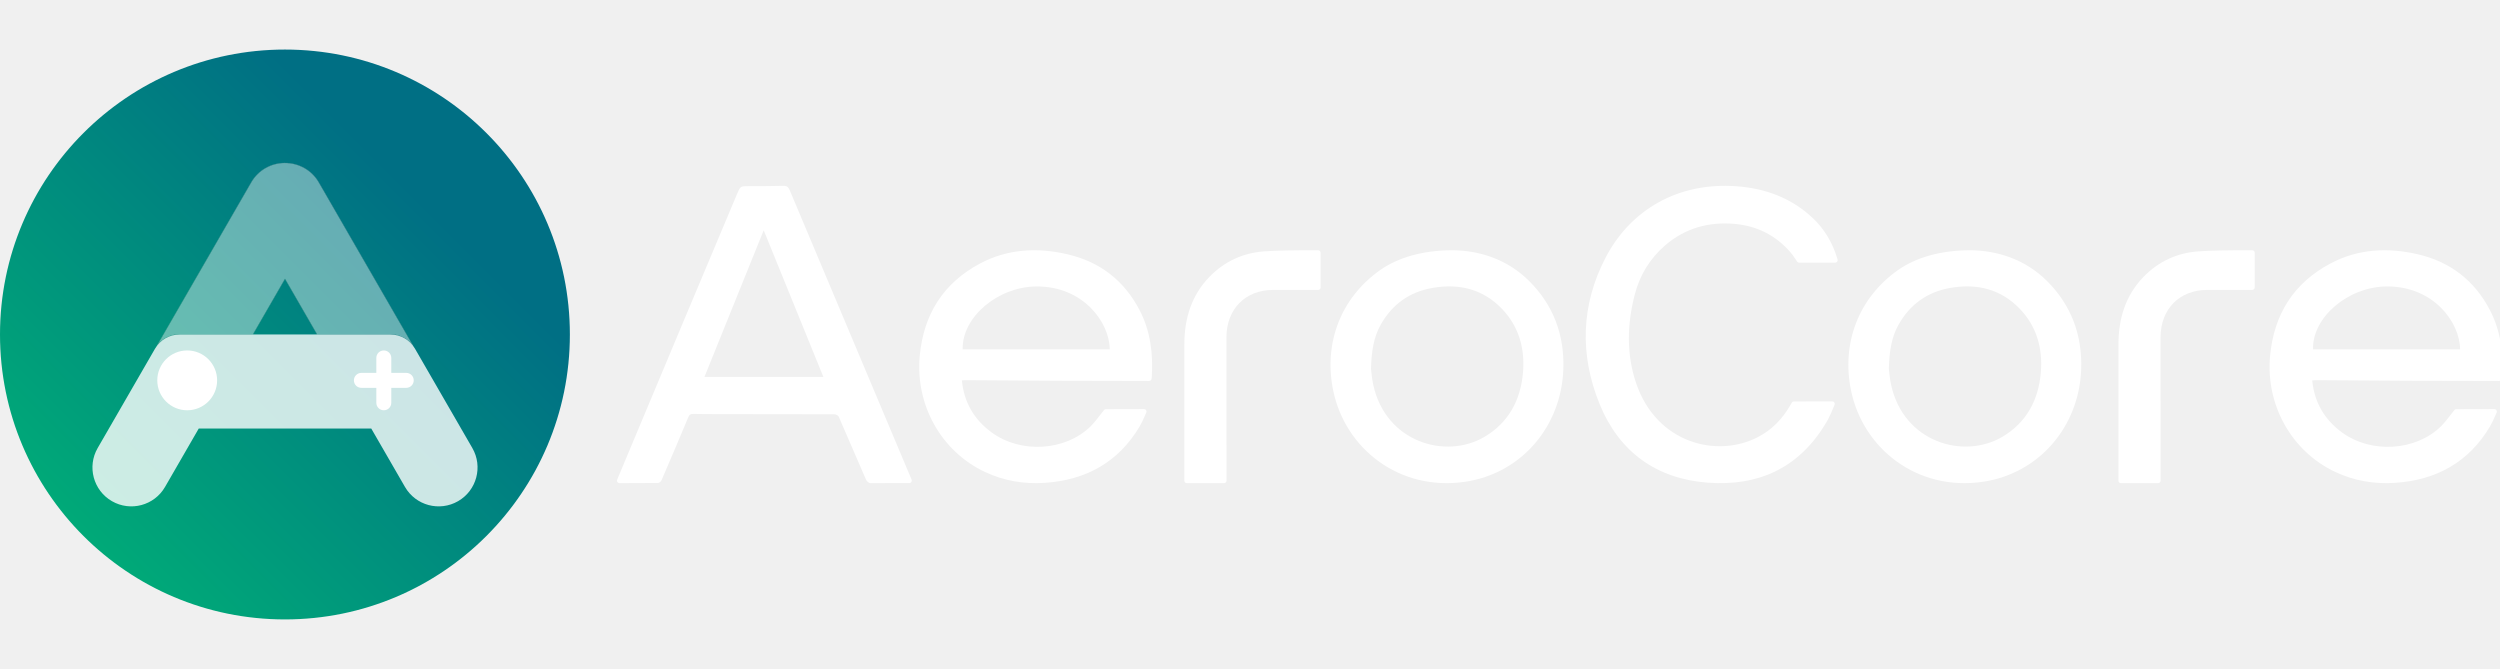
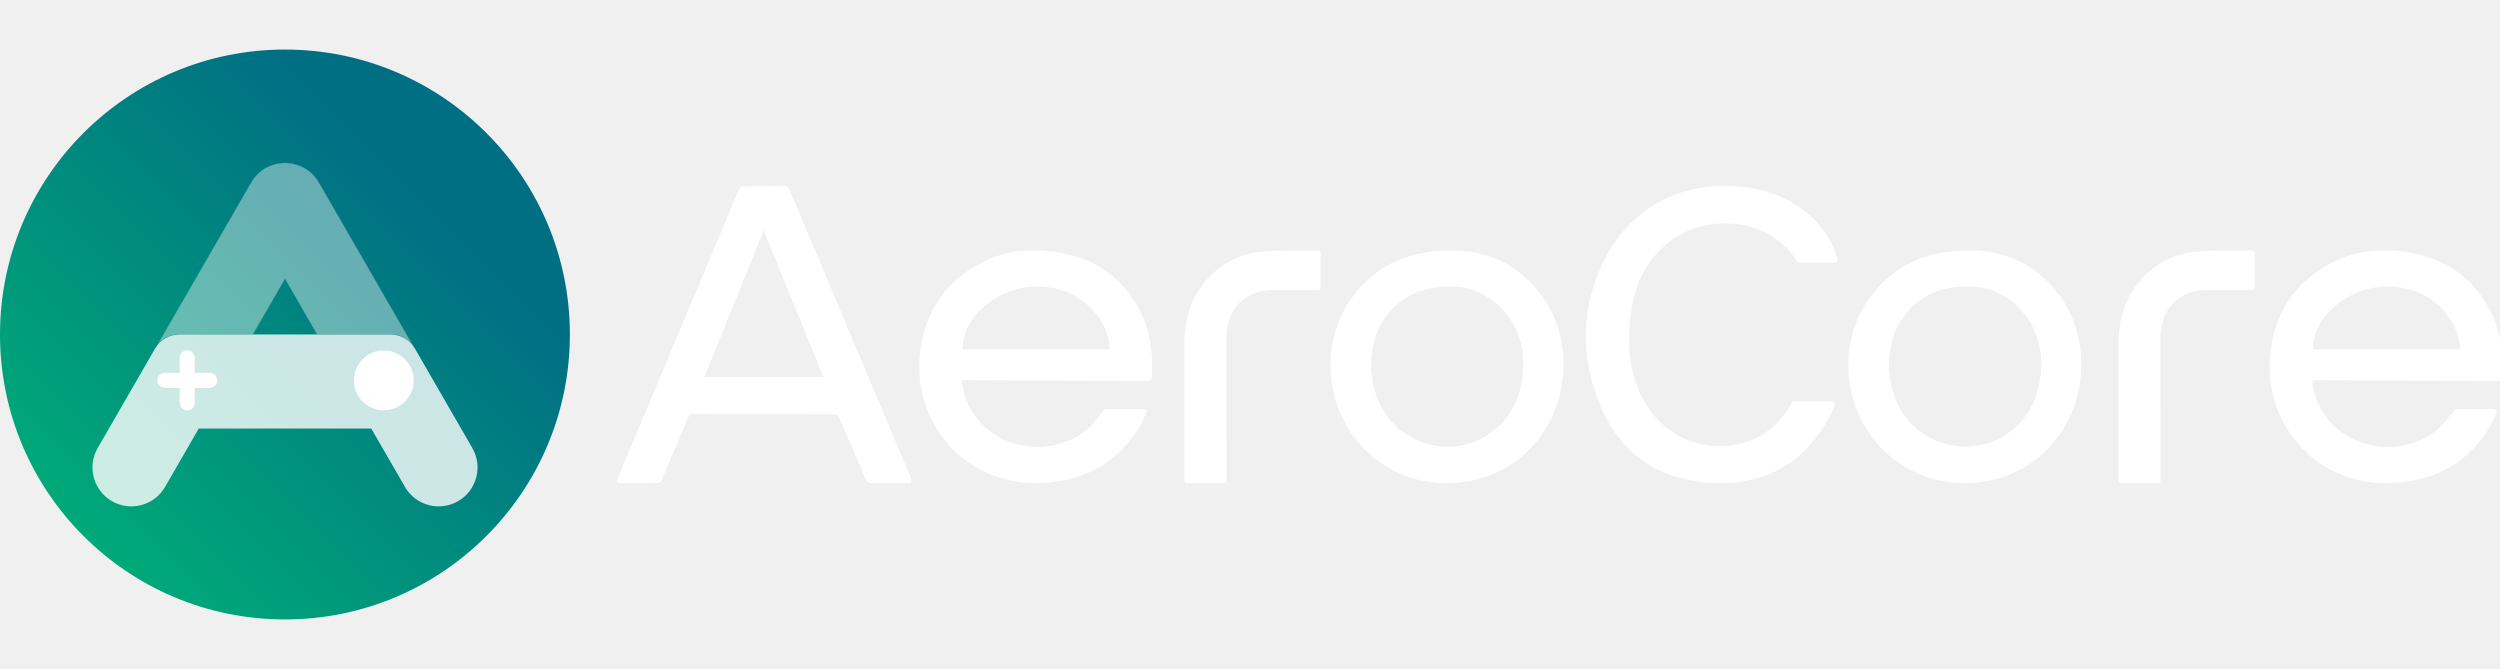
<svg xmlns="http://www.w3.org/2000/svg" width="1009px" height="270px" viewBox="131 133 1009 270" version="1.1">
  <defs>
    <linearGradient x1="73.632%" y1="26.368%" x2="0%" y2="100%" id="PrimaryGradient">
      <stop stop-color="#006F84" offset="0%" />
      <stop stop-color="#00B875" offset="100%" />
    </linearGradient>
  </defs>
  <g id="AeroCoreWhiteLogo" stroke="none" stroke-width="1" fill="none" fill-rule="evenodd">
    <g id="LogoMarkWithLogotype" transform="translate(131, 153)">
      <g id="LogoMark">
        <circle id="CircularGradientBackground" fill="url(#PrimaryGradient)" cx="115" cy="115" r="115" />
        <path d="M114.865,45.77 C117.702,45.758 120.462,46.474 122.873,47.841 C125.214,49.169 127.225,51.11 128.659,53.593 L166.738,119.548 C164.446,116.589 161.11,114.942 157.539,114.942 L127.96,114.942 L115.028,92.543 L102.096,114.942 L72.517,114.942 C68.938,114.942 65.596,116.597 63.424,119.365 L101.397,53.593 C104.277,48.604 109.492,45.802 114.865,45.77 Z" id="AeroCoreLetterA" stroke="#979797" stroke-width="0.115" fill="#FFFFFF" opacity="0.4" />
        <path d="M167.498,120.75 L190.636,160.826 L190.636,160.826 C194.971,168.334 192.398,177.934 184.89,182.269 C177.382,186.603 167.782,184.031 163.447,176.523 L149.837,152.95 L80.218,152.95 L66.609,176.523 C62.274,184.031 52.673,186.603 45.165,182.269 C37.657,177.934 35.085,168.334 39.42,160.826 L62.557,120.75 C64.612,117.192 68.408,115 72.517,115 L157.539,115 C161.648,115 165.444,117.192 167.498,120.75 Z" id="GamepadLowerHalf" fill="#FFFFFF" opacity="0.8" />
-         <path d="M151.886,130.496 L145.84,130.496 C144.18,130.496 142.83,131.847 142.83,133.515 C142.83,135.193 144.178,136.534 145.84,136.534 L151.886,136.534 L151.886,142.58 C151.886,144.241 153.237,145.59 154.905,145.59 C156.583,145.59 157.924,144.242 157.924,142.58 L157.924,136.534 L163.97,136.534 C165.631,136.534 166.98,135.183 166.98,133.515 C166.98,131.837 165.632,130.496 163.97,130.496 L157.924,130.496 L157.924,124.45 C157.924,122.789 156.573,121.44 154.905,121.44 C153.227,121.44 151.886,122.788 151.886,124.45 L151.886,130.496 Z" id="GamepadDPadCross" fill="#FFFFFF" fill-rule="nonzero" />
-         <path d="M75.555,145.59 C68.886,145.59 63.48,140.184 63.48,133.515 C63.48,126.846 68.886,121.44 75.555,121.44 C82.224,121.44 87.63,126.846 87.63,133.515 C87.63,140.184 82.224,145.59 75.555,145.59 Z" id="GamepadLeftAnalogStick" fill="#FFFFFF" fill-rule="nonzero" />
+         <path transform="translate(-79.35 0)" d="M151.886,130.496 L145.84,130.496 C144.18,130.496 142.83,131.847 142.83,133.515 C142.83,135.193 144.178,136.534 145.84,136.534 L151.886,136.534 L151.886,142.58 C151.886,144.241 153.237,145.59 154.905,145.59 C156.583,145.59 157.924,144.242 157.924,142.58 L157.924,136.534 L163.97,136.534 C165.631,136.534 166.98,135.183 166.98,133.515 C166.98,131.837 165.632,130.496 163.97,130.496 L157.924,130.496 L157.924,124.45 C157.924,122.789 156.573,121.44 154.905,121.44 C153.227,121.44 151.886,122.788 151.886,124.45 L151.886,130.496 Z" id="GamepadLeftDPadCross" fill="#FFFFFF" fill-rule="nonzero" />
+         <path transform="translate(79.35 0)" d="M75.555,145.59 C68.886,145.59 63.48,140.184 63.48,133.515 C63.48,126.846 68.886,121.44 75.555,121.44 C82.224,121.44 87.63,126.846 87.63,133.515 C87.63,140.184 82.224,145.59 75.555,145.59 Z" id="GamepadRightAnalogStick" fill="#FFFFFF" fill-rule="nonzero" />
      </g>
      <g id="AeroCoreLogotype" transform="translate(249, 55)" fill="#FFFFFF">
        <path d="M83.313,77.118 C75.282,57.38 67.352,37.892 59.231,17.932 C51.159,37.91 43.272,57.43 35.318,77.118 L83.313,77.118 Z M26.144,56.401 C33.561,38.76 40.987,21.124 48.395,3.479 C49.801,0.13 49.769,0.133 53.291,0.124 C57.902,0.113 62.514,0.144 67.121,0.003 C68.594,-0.043 69.208,0.518 69.754,1.821 C80.204,26.719 90.686,51.604 101.187,76.48 C105.013,85.545 110.925,99.578 118.921,118.579 L118.922,118.579 C119.136,119.088 118.897,119.674 118.388,119.888 C118.266,119.94 118.135,119.966 118.003,119.967 L111.833,119.966 L111.833,119.966 C105.491,119.989 102.317,120 102.311,120 C101.628,119.993 100.791,119.203 100.53,118.608 C96.814,110.125 93.206,101.594 89.486,93.114 C89.27,92.622 88.311,92.205 87.696,92.203 C72.305,92.145 56.914,92.152 41.524,92.139 C37.931,92.136 34.337,92.134 30.745,92.061 C29.707,92.04 29.221,92.358 28.79,93.396 C25.256,101.893 21.645,110.358 18.003,118.808 C17.787,119.309 17.097,119.922 16.619,119.929 C13.189,119.98 7.982,120.003 0.999,119.996 L0.999,119.996 C0.446,119.995 -0.001,119.547 7.58321357e-07,118.995 C0,118.862 0.027,118.731 0.078,118.609" id="LogotypeLetterA" />
        <path d="M743.897,65.999 C743.802,55.005 733.07,40.433 714.192,40.612 C698.733,40.758 684.173,53.027 684.54,65.999 L743.897,65.999 Z M696.209,99.514 C707.962,108.157 725.957,107.08 736.163,97.078 C737.275,95.988 739.07,93.811 741.547,90.547 L741.544,90.545 C741.732,90.296 742.025,90.149 742.337,90.148 L757.735,90.107 C758.287,90.107 758.734,90.555 758.734,91.107 C758.734,91.243 758.706,91.378 758.652,91.503 C757.546,94.094 756.632,95.993 755.911,97.202 C747.308,111.612 734.26,118.741 717.732,119.873 C709.336,120.448 701.202,119.088 693.548,115.493 C675.826,107.169 665.353,88.354 667.212,68.577 C668.78,51.905 676.69,39.274 691.5,31.376 C702.625,25.444 714.571,24.793 726.77,27.613 C739.934,30.657 749.669,38.202 755.89,50.078 C760.376,58.642 761.452,67.931 760.845,77.475 C760.747,79.004 759.725,78.753 758.788,78.752 C747.062,78.732 735.336,78.729 723.61,78.676 C710.978,78.619 698.347,78.514 685.715,78.434 C685.304,78.432 684.892,78.484 684.212,78.528 C685.092,87.484 689.2,94.36 696.209,99.514 Z" id="LogotypeFinalLetterE" />
        <path d="M198.897,65.999 C198.802,55.005 188.07,40.433 169.192,40.612 C153.733,40.758 139.173,53.027 139.54,65.999 L198.897,65.999 Z M151.209,99.514 C162.962,108.157 180.957,107.08 191.163,97.078 C192.275,95.988 194.07,93.811 196.547,90.547 L196.544,90.545 C196.732,90.296 197.025,90.149 197.337,90.148 L212.735,90.107 C213.287,90.107 213.734,90.555 213.734,91.107 C213.734,91.243 213.706,91.378 213.652,91.503 C212.546,94.094 211.632,95.993 210.911,97.202 C202.308,111.612 189.26,118.741 172.732,119.873 C164.336,120.448 156.202,119.088 148.548,115.493 C130.826,107.169 120.353,88.354 122.212,68.577 C123.78,51.905 131.69,39.274 146.5,31.376 C157.625,25.444 169.571,24.793 181.77,27.613 C194.934,30.657 204.669,38.202 210.89,50.078 C215.376,58.642 216.452,67.931 215.845,77.475 C215.747,79.004 214.725,78.753 213.788,78.752 C202.062,78.732 190.336,78.729 178.61,78.676 C165.978,78.619 153.347,78.514 140.715,78.434 C140.304,78.432 139.892,78.484 139.212,78.528 C140.092,87.484 144.2,94.36 151.209,99.514 Z" id="LogotypeFirstLetterE" />
        <path d="M491.683,31.001 L477.14,31.014 C476.807,31.014 476.496,30.848 476.311,30.572 C475.919,29.986 475.613,29.528 475.393,29.198 C474.885,28.435 474.358,27.675 473.76,26.977 C467.82,20.039 460.23,16.21 451.263,15.38 C440.726,14.406 431.12,17.053 422.997,24.077 C416.918,29.333 412.832,36.005 410.794,43.866 C407.685,55.858 407.364,67.928 411.364,79.705 C419.582,103.899 443.928,110.008 460.516,101.398 C466.098,98.501 470.28,94.16 473.439,88.764 C473.718,88.287 473.961,87.873 474.167,87.522 L474.166,87.521 C474.344,87.215 474.672,87.027 475.027,87.026 L490.502,87.001 C491.054,86.999 491.503,87.445 491.505,87.998 C491.506,88.126 491.482,88.253 491.434,88.372 C490.288,91.224 489.363,93.27 488.659,94.51 C477.879,113.476 461.205,121.391 440.186,119.802 C419.556,118.242 404.529,107.451 396.633,88.148 C388.508,68.284 389.048,48.039 399.062,28.885 C409.05,9.779 428.075,-1.511 451.719,0.164 C463.405,0.991 473.871,4.819 482.53,12.913 C487.296,17.368 490.667,22.97 492.645,29.718 L492.644,29.718 C492.8,30.248 492.498,30.804 491.968,30.96 C491.876,30.988 491.78,31.001 491.683,31.001 Z" id="LogotypeLetterC" />
        <path d="M513.333,73.87 C513.525,75.271 513.703,77.802 514.234,80.253 C519.272,103.517 543.489,110.553 559.148,101.299 C568.818,95.585 573.773,86.488 574.69,75.239 C575.473,65.638 573.026,56.87 566.38,49.841 C558.636,41.651 548.92,39.318 538.117,41.209 C528.896,42.823 521.887,47.792 517.24,56.074 C514.354,61.219 513.535,66.915 513.333,73.87 M546.334,26 C556.676,26.104 568.11,29.372 577.221,38.466 C586.921,48.148 591.44,60.164 590.966,73.988 C590.169,97.226 573.905,116.103 551.355,119.441 C524.678,123.389 502.873,105.943 498.076,82.614 C494.131,63.43 501.172,45.269 516.885,34.103 C524.098,28.977 534.138,25.997 546.334,26" id="LogotypeSecondLetterO" />
        <path d="M304.333,73.87 C304.525,75.271 304.703,77.802 305.234,80.253 C310.272,103.517 334.489,110.553 350.148,101.299 C359.818,95.585 364.773,86.488 365.69,75.239 C366.473,65.638 364.026,56.87 357.38,49.841 C349.636,41.651 339.92,39.318 329.117,41.209 C319.896,42.823 312.887,47.792 308.24,56.074 C305.354,61.219 304.535,66.915 304.333,73.87 M337.334,26 C347.676,26.104 359.11,29.372 368.221,38.466 C377.921,48.148 382.44,60.164 381.966,73.988 C381.169,97.226 364.905,116.103 342.355,119.441 C315.678,123.389 293.873,105.943 289.076,82.614 C285.131,63.43 292.172,45.269 307.885,34.103 C315.098,28.977 325.138,25.997 337.334,26" id="LogotypeFirstLetterO" />
        <path d="M659.998,42.009 C649.952,42.009 643.873,42.01 641.759,42.015 C630.724,42.037 623.021,49.63 622.992,61.151 C623.005,63.68 623.016,82.959 623.024,118.99 C623.024,119.542 622.577,119.99 622.024,119.99 C622.024,119.99 622.023,119.99 622.023,119.99 L607.002,119.999 C606.45,120 606.001,119.554 606,119.002 C606.004,94.24 606.006,75.905 606.006,63.997 C606.005,53.604 608.862,44.249 616.083,36.787 C622.144,30.524 629.665,27.078 638.118,26.46 C642.86,26.113 650.155,25.962 660.001,26.008 L660.001,26.008 C660.553,26.009 660.999,26.457 660.999,27.009 L661,41.006 C661.002,41.558 660.556,42.007 660.003,42.009 C660.002,42.009 660,42.009 659.998,42.009 Z" id="LogotypeSecondLetterR" />
        <path d="M282.998,42.009 C272.952,42.009 266.873,42.01 264.759,42.015 C253.724,42.037 246.021,49.63 245.992,61.151 C246.005,63.68 246.016,82.959 246.024,118.99 C246.024,119.542 245.577,119.99 245.024,119.99 C245.024,119.99 245.023,119.99 245.023,119.99 L230.002,119.999 C229.45,120 229.001,119.554 229,119.002 C229.004,94.24 229.006,75.905 229.006,63.997 C229.005,53.604 231.862,44.249 239.083,36.787 C245.144,30.524 252.665,27.078 261.118,26.46 C265.86,26.113 273.155,25.962 283.001,26.008 L283.001,26.008 C283.553,26.009 283.999,26.457 283.999,27.009 L284,41.006 C284.002,41.558 283.556,42.007 283.003,42.009 C283.002,42.009 283,42.009 282.998,42.009 Z" id="LogotypeFirstLetterR" />
      </g>
    </g>
  </g>
</svg>
